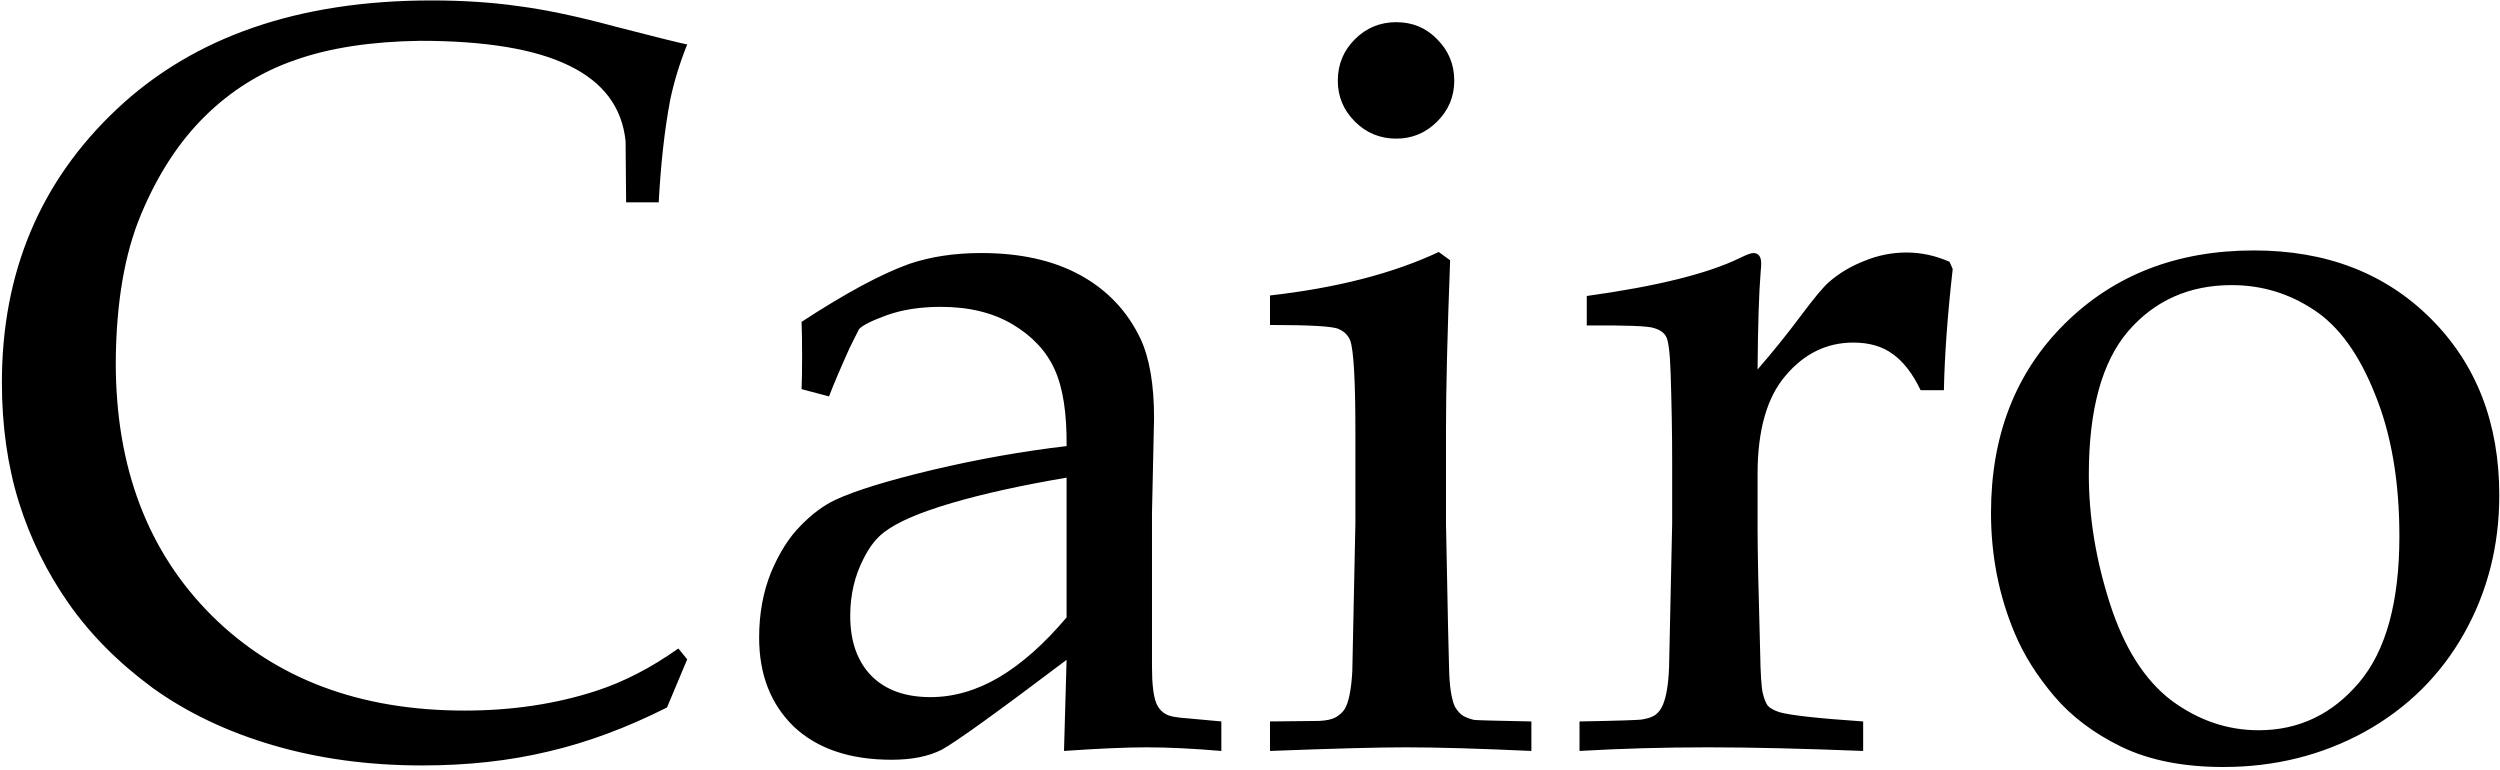
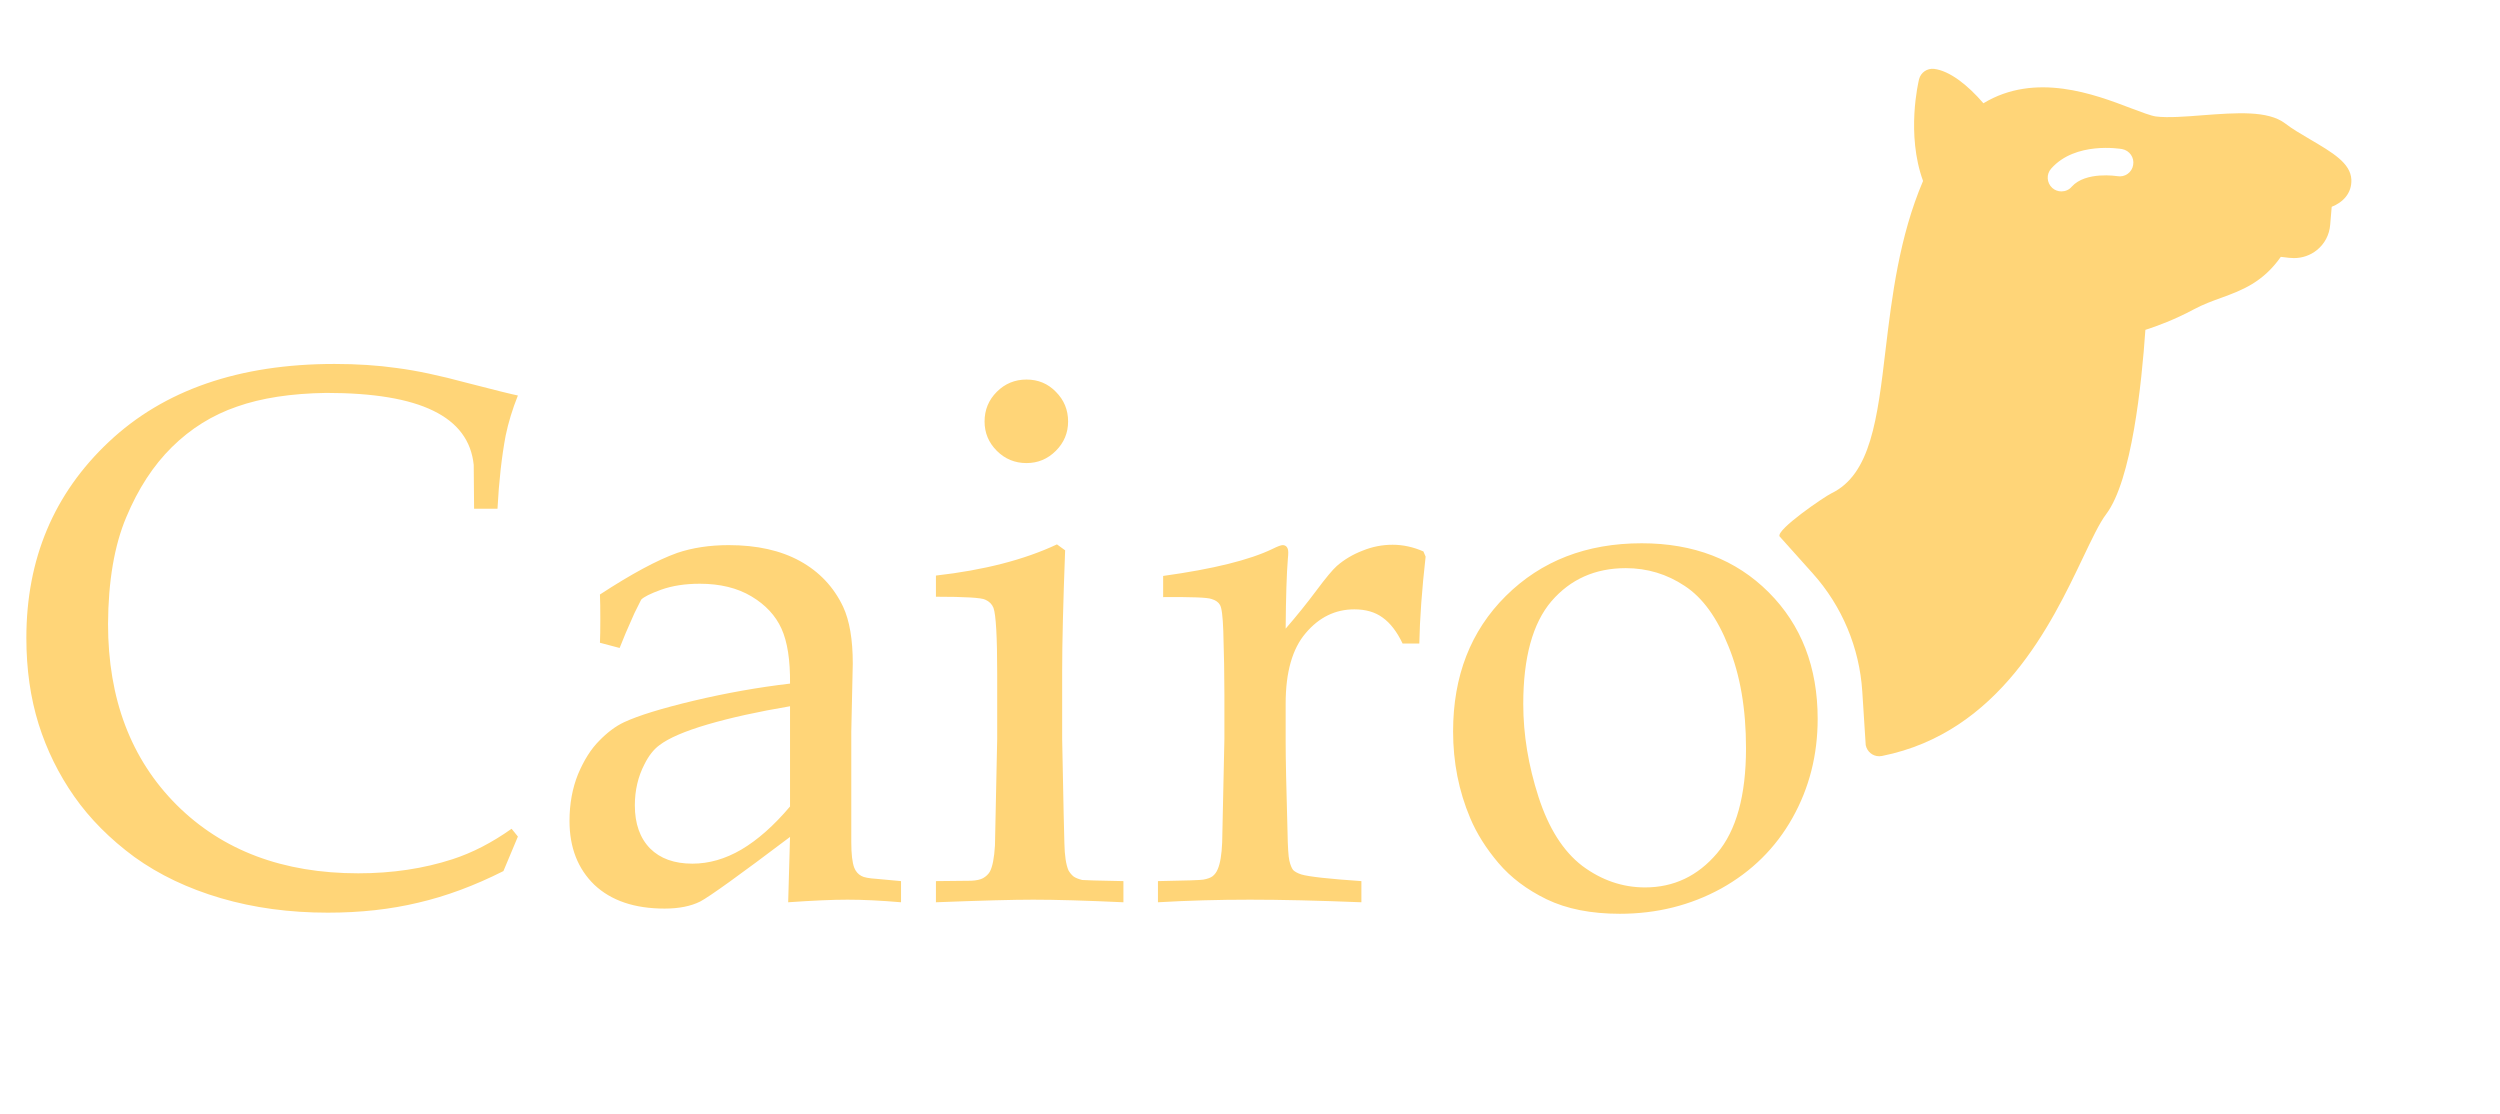
- <svg xmlns="http://www.w3.org/2000/svg" width="789" height="243" viewBox="0 0 789 243" fill="none">
-   <path d="M216.876 208.087L210.506 223.278C197.764 229.704 185.295 234.332 173.098 237.163C160.901 240.104 147.615 241.574 133.24 241.574C116.36 241.574 100.678 239.45 86.195 235.203C71.711 230.956 59.024 224.912 48.133 217.071C37.352 209.121 28.531 200.246 21.671 190.445C14.81 180.643 9.582 170.026 5.989 158.591C2.395 147.047 0.598 134.415 0.598 120.693C0.598 85.954 12.686 57.204 36.862 34.443C61.147 11.574 94.253 0.139 136.18 0.139C146.09 0.139 155.238 0.738 163.624 1.936C172.118 3.025 182.409 5.203 194.497 8.47C206.694 11.628 214.154 13.48 216.876 14.024C214.481 20.014 212.684 25.894 211.486 31.666C209.743 40.923 208.545 51.65 207.892 63.847H197.601L197.437 44.571C196.348 33.899 190.413 25.949 179.632 20.722C168.96 15.494 153.278 12.881 132.587 12.881C117.123 13.098 104 15.113 93.219 18.925C82.438 22.627 72.909 28.562 64.632 36.73C56.465 44.789 49.767 55.08 44.54 67.604C39.312 80.019 36.644 95.646 36.535 114.486C36.535 147.483 46.609 174.055 66.756 194.202C86.903 214.24 113.529 224.259 146.635 224.259C161.554 224.259 175.385 222.189 188.126 218.051C196.839 215.22 205.496 210.755 214.099 204.656L216.876 208.087ZM261.635 125.104L252.977 122.817C253.086 120.312 253.141 116.882 253.141 112.526C253.141 107.952 253.086 104.304 252.977 101.581C266.808 92.542 278.134 86.444 286.955 83.285C293.706 80.999 301.275 79.855 309.66 79.855C322.075 79.855 332.53 82.197 341.024 86.879C349.518 91.562 355.835 98.26 359.973 106.972C362.804 113.07 364.22 121.401 364.22 131.964L363.567 161.858V210.537C363.567 215.764 364.002 219.521 364.874 221.808C365.527 223.442 366.562 224.64 367.977 225.402C369.066 226.055 371.353 226.491 374.838 226.709L385.456 227.689V237C376.526 236.238 368.685 235.857 361.933 235.857C355.399 235.857 346.687 236.238 335.797 237L336.614 208.25C314.398 225.021 301.221 234.495 297.082 236.673C292.944 238.742 287.717 239.777 281.401 239.777C268.223 239.777 257.932 236.292 250.527 229.322C243.231 222.244 239.582 212.878 239.582 201.226C239.582 193.712 240.835 186.851 243.339 180.643C245.953 174.436 249.057 169.536 252.651 165.942C256.244 162.239 259.893 159.517 263.595 157.774C269.911 154.834 280.148 151.676 294.305 148.3C308.571 144.924 322.674 142.419 336.614 140.786C336.723 130.44 335.47 122.381 332.857 116.609C330.243 110.838 325.832 106.1 319.625 102.398C313.418 98.695 305.849 96.844 296.919 96.844C290.494 96.844 284.831 97.715 279.93 99.457C275.139 101.2 272.198 102.67 271.109 103.868L268.169 109.749C265.229 116.283 263.051 121.401 261.635 125.104ZM336.614 150.75C322.456 153.146 310.368 155.814 300.349 158.754C290.33 161.695 283.252 164.744 279.114 167.902C276.609 169.753 274.431 172.53 272.58 176.233C269.748 181.678 268.332 187.722 268.332 194.365C268.332 202.424 270.565 208.74 275.03 213.314C279.495 217.779 285.702 220.011 293.652 220.011C300.948 220.011 308.136 217.942 315.214 213.804C322.402 209.557 329.535 203.241 336.614 194.855V150.75ZM440.669 7C445.787 7 450.089 8.797 453.574 12.391C457.168 15.984 458.964 20.34 458.964 25.459C458.964 30.468 457.168 34.77 453.574 38.364C449.98 41.957 445.678 43.754 440.669 43.754C435.551 43.754 431.195 41.957 427.601 38.364C424.007 34.77 422.21 30.468 422.21 25.459C422.21 20.34 424.007 15.984 427.601 12.391C431.195 8.797 435.551 7 440.669 7ZM400.811 102.561V93.25C421.938 90.854 439.689 86.28 454.064 79.528L457.658 82.142C456.786 105.338 456.351 123.089 456.351 135.395V165.125C456.895 193.439 457.222 208.74 457.331 211.027C457.44 216.472 458.039 220.447 459.128 222.952C459.672 223.932 460.38 224.803 461.251 225.565C462.123 226.219 463.429 226.763 465.172 227.199C465.825 227.308 471.869 227.471 483.304 227.689V237C466.751 236.238 453.519 235.857 443.609 235.857C434.897 235.857 420.631 236.238 400.811 237V227.689L416.33 227.526C418.616 227.417 420.359 227.036 421.557 226.382C422.864 225.62 423.844 224.694 424.497 223.605C425.695 221.427 426.457 217.561 426.784 212.007C426.784 210.591 427.111 194.964 427.764 165.125V136.375C427.764 120.149 427.22 110.511 426.131 107.462C425.477 105.828 424.279 104.63 422.537 103.868C420.903 102.997 413.661 102.561 400.811 102.561ZM498.496 237V227.689C510.802 227.471 517.445 227.253 518.425 227.036C520.276 226.709 521.637 226.219 522.508 225.565C523.489 224.803 524.251 223.768 524.795 222.462C525.884 219.957 526.538 216.036 526.756 210.7C527.409 181.624 527.736 166.432 527.736 165.125V145.686C527.736 136.974 527.572 127.608 527.246 117.589C527.028 111.164 526.538 107.353 525.776 106.155C525.122 104.957 523.87 104.086 522.018 103.541C520.276 102.888 513.197 102.616 500.783 102.724V93.413C522.781 90.364 538.844 86.389 548.972 81.489C551.15 80.4 552.62 79.855 553.382 79.855C554.144 79.855 554.743 80.127 555.179 80.672C555.615 81.216 555.832 82.033 555.832 83.122C555.832 83.885 555.778 84.756 555.669 85.736C555.124 92.379 554.798 102.67 554.689 116.609C559.589 110.947 564.109 105.338 568.247 99.784C572.385 94.23 575.38 90.636 577.231 89.003C580.499 86.171 584.256 83.939 588.503 82.305C592.75 80.563 597.16 79.692 601.734 79.692C606.308 79.692 610.828 80.672 615.293 82.632L616.273 84.919C614.639 99.403 613.714 112.144 613.496 123.143H606.145C603.64 117.916 600.7 114.105 597.324 111.709C594.057 109.313 589.919 108.115 584.909 108.115C576.524 108.115 569.391 111.6 563.51 118.57C557.629 125.43 554.689 135.776 554.689 149.607V166.432C554.689 173.619 554.961 186.742 555.506 205.8C555.615 212.552 555.887 216.853 556.322 218.705C556.758 220.556 557.303 221.917 557.956 222.788C558.718 223.551 559.916 224.204 561.55 224.749C564.817 225.729 573.638 226.709 588.013 227.689V237C568.846 236.238 552.511 235.857 539.007 235.857C525.068 235.857 511.564 236.238 498.496 237ZM628.361 161.858C628.361 137.464 636.093 117.589 651.557 102.234C667.13 86.77 687.059 79.038 711.344 79.038C734.213 79.038 752.835 86.226 767.21 100.601C781.585 114.976 788.773 133.544 788.773 156.304C788.773 172.204 785.07 186.742 777.665 199.919C770.259 213.096 759.805 223.442 746.301 230.956C732.797 238.361 717.932 242.064 701.706 242.064C689.073 242.064 678.347 239.94 669.526 235.693C660.813 231.446 653.735 226.11 648.29 219.685C642.845 213.259 638.706 206.671 635.875 199.919C630.865 188.049 628.361 175.362 628.361 161.858ZM659.234 149.77C659.234 163.165 661.467 176.777 665.932 190.608C670.397 204.438 676.822 214.566 685.207 220.991C693.702 227.308 702.904 230.466 712.814 230.466C725.446 230.466 736.01 225.456 744.504 215.438C752.999 205.419 757.246 190.009 757.246 169.209C757.246 151.893 754.687 136.974 749.568 124.45C744.559 111.818 738.133 102.942 730.293 97.824C722.452 92.597 713.794 89.983 704.32 89.983C690.925 89.983 680.035 94.829 671.649 104.521C663.373 114.214 659.234 129.296 659.234 149.77Z" fill="black" />
+ <svg xmlns="http://www.w3.org/2000/svg" width="1100" height="490" viewBox="0 0 1100 490" fill="none">
+   <path d="M227.876 368.087L221.506 383.278C208.764 389.704 196.295 394.332 184.098 397.163C171.901 400.104 158.615 401.574 144.24 401.574C127.36 401.574 111.678 399.45 97.195 395.203C82.711 390.956 70.024 384.912 59.133 377.071C48.352 369.121 39.531 360.246 32.67 350.445C25.81 340.643 20.582 330.026 16.989 318.591C13.395 307.047 11.598 294.415 11.598 280.693C11.598 245.954 23.686 217.204 47.862 194.443C72.147 171.574 105.253 160.139 147.18 160.139C157.09 160.139 166.238 160.738 174.624 161.936C183.118 163.025 193.409 165.203 205.497 168.47C217.694 171.628 225.154 173.48 227.876 174.024C225.481 180.014 223.684 185.894 222.486 191.666C220.743 200.923 219.545 211.65 218.892 223.847H208.601L208.437 204.571C207.348 193.899 201.413 185.949 190.632 180.722C179.96 175.494 164.278 172.881 143.587 172.881C128.123 173.098 115 175.113 104.219 178.925C93.438 182.627 83.909 188.563 75.632 196.73C67.465 204.789 60.767 215.08 55.54 227.604C50.312 240.018 47.644 255.646 47.535 274.486C47.535 307.483 57.609 334.055 77.756 354.202C97.903 374.24 124.529 384.259 157.635 384.259C172.554 384.259 186.385 382.189 199.126 378.051C207.839 375.22 216.496 370.755 225.099 364.656L227.876 368.087ZM272.635 285.104L263.977 282.817C264.086 280.312 264.141 276.882 264.141 272.526C264.141 267.952 264.086 264.304 263.977 261.581C277.808 252.542 289.134 246.444 297.955 243.286C304.706 240.999 312.275 239.855 320.66 239.855C333.075 239.855 343.53 242.197 352.024 246.879C360.518 251.562 366.835 258.259 370.973 266.972C373.804 273.07 375.22 281.401 375.22 291.964L374.567 321.858V370.537C374.567 375.764 375.002 379.521 375.874 381.808C376.527 383.442 377.562 384.64 378.977 385.402C380.066 386.055 382.353 386.491 385.838 386.709L396.456 387.689V397C387.526 396.238 379.685 395.857 372.933 395.857C366.399 395.857 357.687 396.238 346.797 397L347.614 368.25C325.398 385.021 312.221 394.495 308.082 396.673C303.944 398.742 298.717 399.777 292.401 399.777C279.223 399.777 268.932 396.292 261.527 389.322C254.231 382.244 250.582 372.878 250.582 361.226C250.582 353.712 251.835 346.851 254.339 340.643C256.953 334.436 260.057 329.536 263.651 325.942C267.244 322.239 270.893 319.517 274.595 317.774C280.911 314.834 291.148 311.676 305.305 308.3C319.571 304.924 333.674 302.419 347.614 300.786C347.723 290.44 346.47 282.381 343.857 276.609C341.243 270.838 336.832 266.1 330.625 262.398C324.418 258.695 316.849 256.844 307.919 256.844C301.494 256.844 295.831 257.715 290.93 259.457C286.139 261.2 283.198 262.67 282.109 263.868L279.169 269.749C276.229 276.283 274.051 281.401 272.635 285.104ZM347.614 310.75C333.456 313.146 321.368 315.814 311.349 318.754C301.33 321.695 294.252 324.744 290.114 327.902C287.609 329.753 285.431 332.53 283.58 336.233C280.748 341.678 279.332 347.722 279.332 354.365C279.332 362.424 281.565 368.74 286.03 373.314C290.495 377.779 296.702 380.011 304.652 380.011C311.948 380.011 319.136 377.942 326.214 373.804C333.402 369.557 340.535 363.241 347.614 354.855V310.75ZM451.669 167C456.787 167 461.089 168.797 464.574 172.391C468.168 175.984 469.964 180.34 469.964 185.459C469.964 190.468 468.168 194.77 464.574 198.364C460.98 201.957 456.678 203.754 451.669 203.754C446.551 203.754 442.195 201.957 438.601 198.364C435.007 194.77 433.21 190.468 433.21 185.459C433.21 180.34 435.007 175.984 438.601 172.391C442.195 168.797 446.551 167 451.669 167ZM411.811 262.561V253.25C432.938 250.854 450.689 246.28 465.064 239.528L468.658 242.142C467.786 265.338 467.351 283.089 467.351 295.395V325.125C467.895 353.439 468.222 368.74 468.331 371.027C468.44 376.472 469.039 380.447 470.128 382.952C470.672 383.932 471.38 384.803 472.251 385.565C473.123 386.219 474.429 386.763 476.172 387.199C476.825 387.308 482.869 387.471 494.304 387.689V397C477.751 396.238 464.519 395.857 454.609 395.857C445.897 395.857 431.631 396.238 411.811 397V387.689L427.33 387.526C429.616 387.417 431.359 387.036 432.557 386.382C433.864 385.62 434.844 384.694 435.497 383.605C436.695 381.427 437.457 377.561 437.784 372.007C437.784 370.591 438.111 354.964 438.764 325.125V296.375C438.764 280.149 438.22 270.511 437.131 267.462C436.477 265.828 435.279 264.63 433.537 263.868C431.903 262.997 424.661 262.561 411.811 262.561ZM509.496 397V387.689C521.802 387.471 528.445 387.253 529.425 387.036C531.276 386.709 532.637 386.219 533.508 385.565C534.489 384.803 535.251 383.768 535.795 382.462C536.884 379.957 537.538 376.036 537.756 370.7C538.409 341.624 538.736 326.432 538.736 325.125V305.686C538.736 296.974 538.572 287.608 538.246 277.589C538.028 271.164 537.538 267.353 536.776 266.155C536.122 264.957 534.87 264.086 533.018 263.541C531.276 262.888 524.197 262.616 511.783 262.724V253.413C533.781 250.364 549.844 246.389 559.972 241.489C562.15 240.4 563.62 239.855 564.382 239.855C565.144 239.855 565.743 240.127 566.179 240.672C566.615 241.216 566.832 242.033 566.832 243.122C566.832 243.884 566.778 244.756 566.669 245.736C566.124 252.379 565.798 262.67 565.689 276.609C570.589 270.947 575.109 265.338 579.247 259.784C583.385 254.23 586.38 250.636 588.231 249.003C591.499 246.171 595.256 243.939 599.503 242.305C603.75 240.563 608.16 239.692 612.734 239.692C617.308 239.692 621.828 240.672 626.293 242.632L627.273 244.919C625.639 259.403 624.714 272.144 624.496 283.143H617.145C614.64 277.916 611.7 274.105 608.324 271.709C605.057 269.313 600.919 268.115 595.909 268.115C587.524 268.115 580.391 271.6 574.51 278.57C568.629 285.43 565.689 295.776 565.689 309.607V326.432C565.689 333.619 565.961 346.742 566.506 365.8C566.615 372.552 566.887 376.853 567.322 378.705C567.758 380.556 568.303 381.917 568.956 382.788C569.718 383.551 570.916 384.204 572.55 384.749C575.817 385.729 584.638 386.709 599.013 387.689V397C579.846 396.238 563.511 395.857 550.007 395.857C536.068 395.857 522.564 396.238 509.496 397ZM639.361 321.858C639.361 297.464 647.093 277.589 662.557 262.234C678.13 246.77 698.059 239.038 722.344 239.038C745.213 239.038 763.835 246.226 778.21 260.601C792.585 274.976 799.773 293.544 799.773 316.304C799.773 332.204 796.07 346.742 788.665 359.919C781.259 373.096 770.805 383.442 757.301 390.956C743.797 398.361 728.932 402.064 712.706 402.064C700.073 402.064 689.347 399.94 680.526 395.693C671.813 391.446 664.735 386.11 659.29 379.685C653.845 373.259 649.706 366.671 646.875 359.919C641.865 348.049 639.361 335.362 639.361 321.858ZM670.234 309.77C670.234 323.165 672.467 336.777 676.932 350.608C681.397 364.438 687.822 374.566 696.207 380.991C704.702 387.308 713.904 390.466 723.814 390.466C736.446 390.466 747.01 385.456 755.504 375.438C763.999 365.419 768.246 350.009 768.246 329.209C768.246 311.893 765.687 296.974 760.568 284.45C755.559 271.818 749.133 262.942 741.293 257.824C733.452 252.597 724.794 249.983 715.32 249.983C701.925 249.983 691.035 254.829 682.649 264.521C674.373 274.214 670.234 289.296 670.234 309.77Z" fill="#FFD578" />
+   <path d="M805.789 217.076C823.152 208.727 826.056 184.406 829.686 153.611C832.469 130.44 835.676 104.183 846.142 79.62C838.64 58.989 844.085 36.12 844.388 34.85C845.174 31.825 848.018 29.949 851.043 30.312C857.758 31.159 865.623 37.209 872.702 45.437C895.571 31.583 921.646 41.505 937.618 47.615C942.156 49.309 946.391 50.943 948.569 51.245C953.832 51.911 961.637 51.306 969.26 50.701C983.961 49.612 997.876 48.523 1005.5 54.331C1008.46 56.63 1012.46 58.989 1016.39 61.288C1026.37 67.157 1034.24 71.755 1034.6 79.015C1034.84 85.065 1030.85 89.058 1025.95 90.994L1025.28 98.919C1024.92 103.336 1022.86 107.268 1019.41 110.051C1016.57 112.35 1013 113.56 1009.37 113.56C1008.65 113.56 1007.92 113.5 1007.19 113.439C1005.98 113.258 1004.77 113.137 1003.56 113.016C995.638 124.269 986.442 127.717 977.488 130.984C973.495 132.436 969.441 133.888 965.267 136.127C956.918 140.604 949.234 143.447 943.971 145.141C942.337 168.797 937.981 211.268 926.728 226.211C923.764 230.083 920.376 237.283 916.383 245.632C902.71 274.309 879.901 322.285 828.053 332.631C827.629 332.691 827.266 332.752 826.843 332.752C823.999 332.752 821.519 330.755 820.914 327.851L819.402 304.221C818.169 284.968 810.499 266.688 797.624 252.321L783 236C781.548 232.975 802.764 218.528 805.789 217.076ZM903.012 82.705C904.112 83.683 905.534 84.221 907.005 84.218C908.699 84.218 910.393 83.552 911.543 82.161C917.714 75.264 931.447 77.502 931.629 77.502C932.409 77.648 933.209 77.636 933.984 77.467C934.759 77.299 935.493 76.976 936.141 76.519C936.79 76.063 937.34 75.481 937.76 74.808C938.18 74.135 938.461 73.385 938.586 72.602C939.191 69.335 937.013 66.189 933.686 65.584C932.899 65.463 913.176 62.135 902.528 74.175C900.29 76.655 900.532 80.467 903.012 82.705Z" fill="#FFD578" />
</svg>
